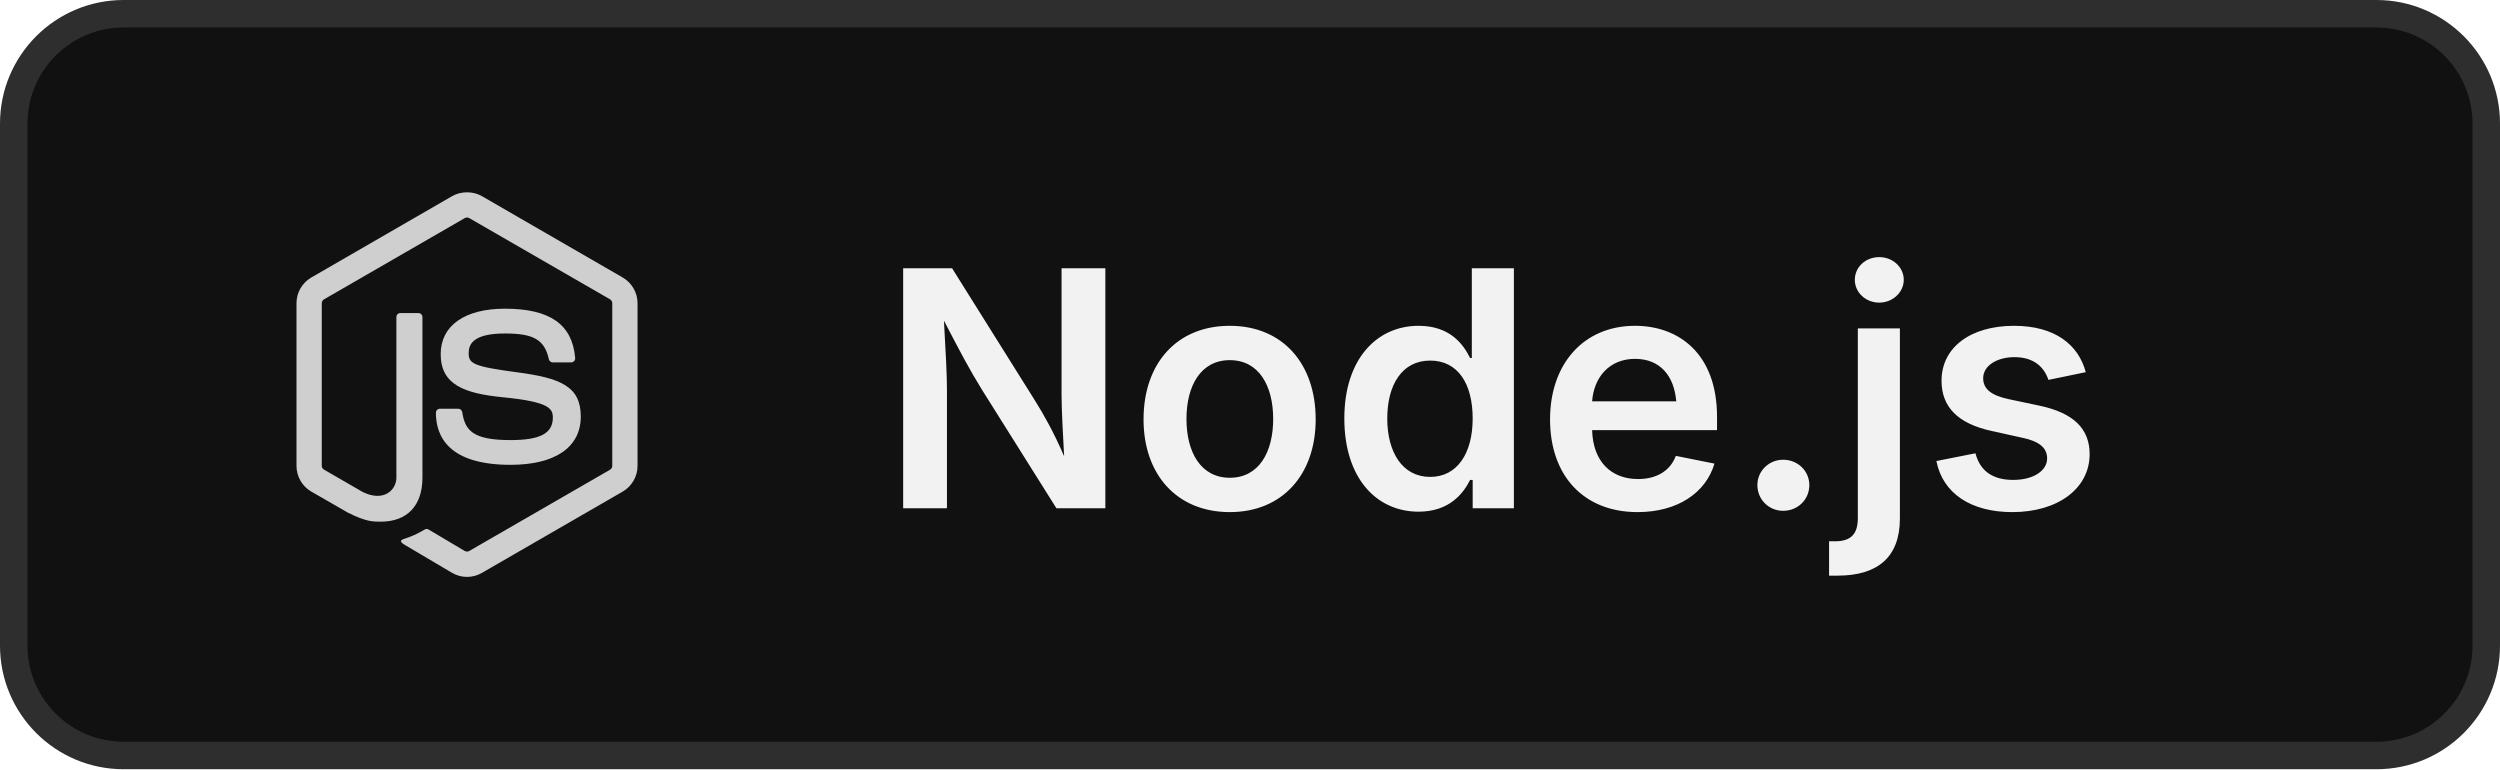
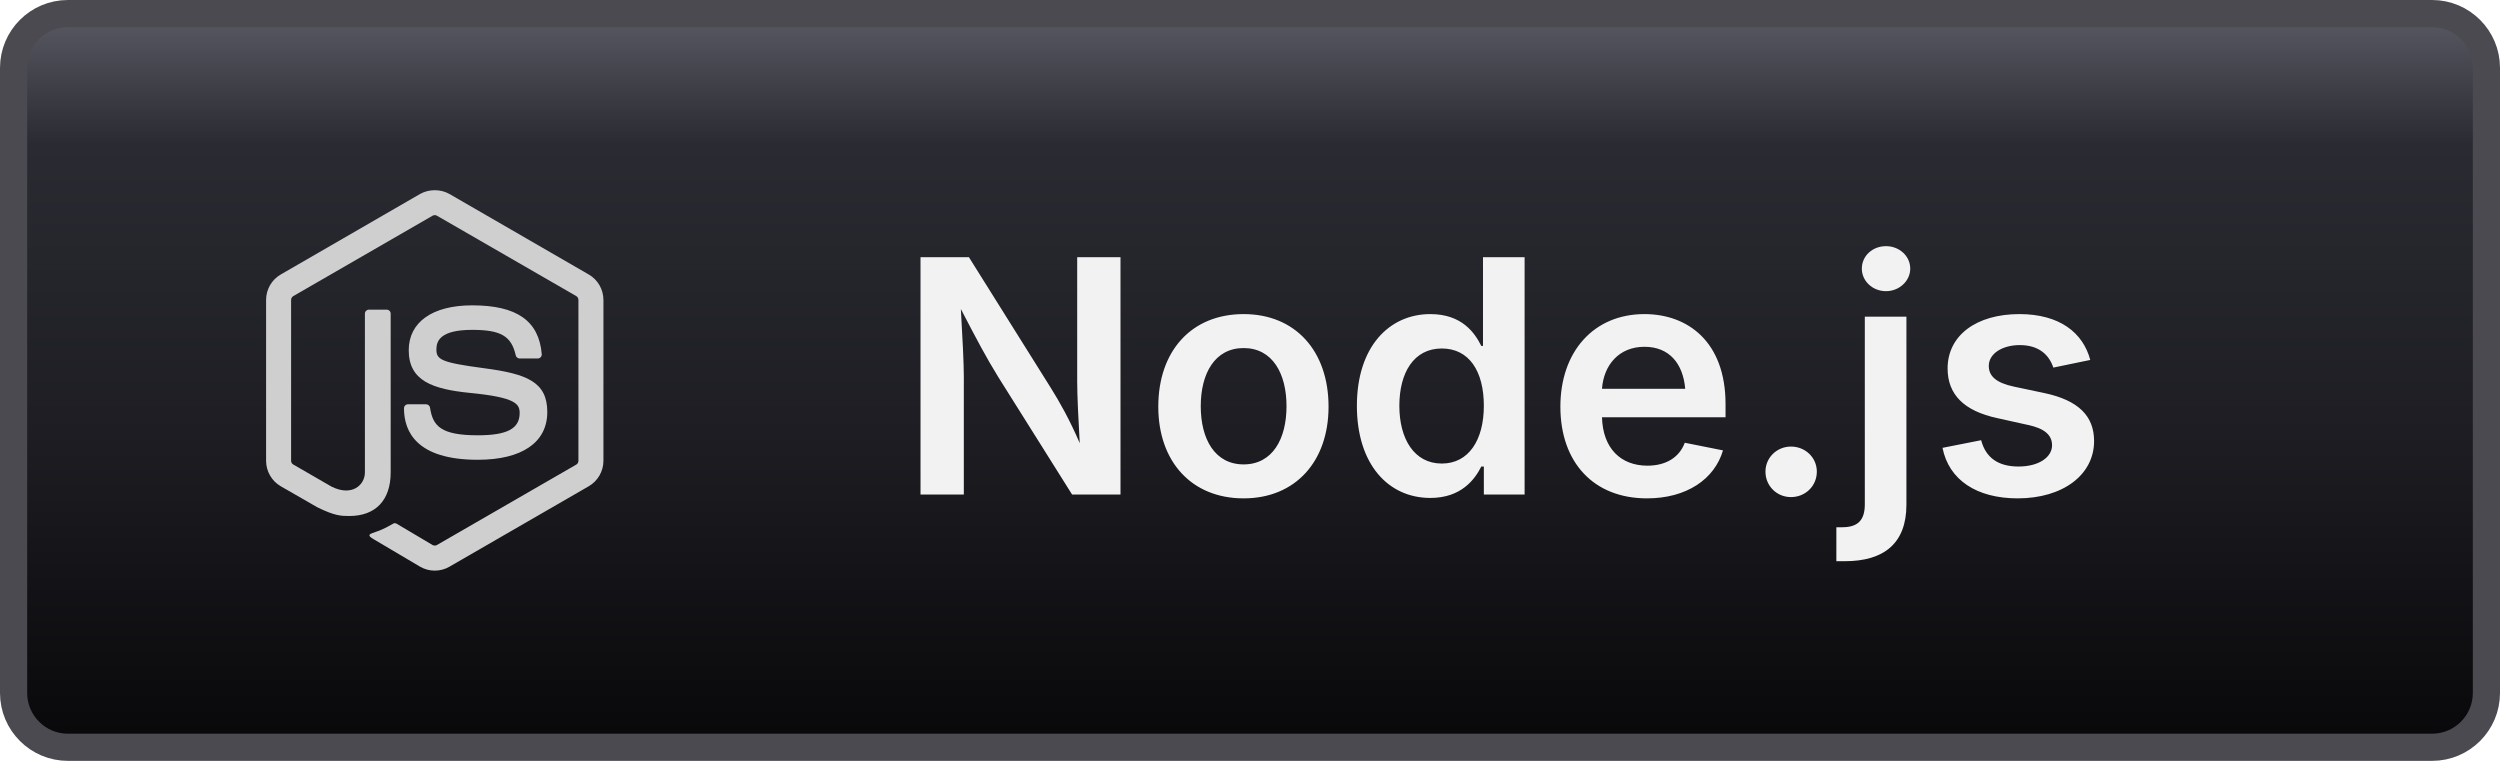
- <svg xmlns="http://www.w3.org/2000/svg" width="91" height="28" viewBox="0 0 91 28" role="img" aria-label="Node.js">
-   <rect x="0.5" y="0.5" width="90" height="27" rx="4" fill="#111111" stroke="#2e2e2e" />
-   <g transform="translate(10.00 7.00) scale(0.5833)" fill="#cfcfcf">
+ <svg xmlns="http://www.w3.org/2000/svg" width="92" height="28" viewBox="0 0 92 28" role="img" aria-label="Node.js">
+   <defs>
+     <linearGradient id="pt" x1="0" y1="0" x2="0" y2="1">
+       <stop offset="0" stop-color="#5a5a64" />
+       <stop offset="0.18" stop-color="#2a2a32" />
+       <stop offset="0.55" stop-color="#1e1e24" />
+       <stop offset="1" stop-color="#08080a" />
+     </linearGradient>
+   </defs>
+   <rect x="0.5" y="0.5" width="91" height="27" rx="2" fill="url(#pt)" stroke="#4a4a50" />
+   <g transform="translate(9.00 7.00) scale(0.5833)" fill="#cfcfcf">
    <path d="M11.998,24c-0.321,0-0.641-0.084-0.922-0.247l-2.936-1.737c-0.438-0.245-0.224-0.332-0.08-0.383 c0.585-0.203,0.703-0.25,1.328-0.604c0.065-0.037,0.151-0.023,0.218,0.017l2.256,1.339c0.082,0.045,0.197,0.045,0.272,0l8.795-5.076 c0.082-0.047,0.134-0.141,0.134-0.238V6.921c0-0.099-0.053-0.192-0.137-0.242l-8.791-5.072c-0.081-0.047-0.189-0.047-0.271,0 L3.075,6.68C2.99,6.729,2.936,6.825,2.936,6.921v10.15c0,0.097,0.054,0.189,0.139,0.235l2.409,1.392 c1.307,0.654,2.108-0.116,2.108-0.89V7.787c0-0.142,0.114-0.253,0.256-0.253h1.115c0.139,0,0.255,0.112,0.255,0.253v10.021 c0,1.745-0.95,2.745-2.604,2.745c-0.508,0-0.909,0-2.026-0.551L2.28,18.675c-0.57-0.329-0.922-0.945-0.922-1.604V6.921 c0-0.659,0.353-1.275,0.922-1.603l8.795-5.082c0.557-0.315,1.296-0.315,1.848,0l8.794,5.082c0.57,0.329,0.924,0.944,0.924,1.603 v10.15c0,0.659-0.354,1.273-0.924,1.604l-8.794,5.078C12.643,23.916,12.324,24,11.998,24z M19.099,13.993 c0-1.9-1.284-2.406-3.987-2.763c-2.731-0.361-3.009-0.548-3.009-1.187c0-0.528,0.235-1.233,2.258-1.233 c1.807,0,2.473,0.389,2.747,1.607c0.024,0.115,0.129,0.199,0.247,0.199h1.141c0.071,0,0.138-0.031,0.186-0.081 c0.048-0.054,0.074-0.123,0.067-0.196c-0.177-2.098-1.571-3.076-4.388-3.076c-2.508,0-4.004,1.058-4.004,2.833 c0,1.925,1.488,2.457,3.895,2.695c2.88,0.282,3.103,0.703,3.103,1.269c0,0.983-0.789,1.402-2.642,1.402 c-2.327,0-2.839-0.584-3.011-1.742c-0.02-0.124-0.126-0.215-0.253-0.215h-1.137c-0.141,0-0.254,0.112-0.254,0.253 c0,1.482,0.806,3.248,4.655,3.248C17.501,17.007,19.099,15.91,19.099,13.993z" />
  </g>
-   <text x="32" y="18.5" font-family="system-ui, -apple-system, Segoe UI, sans-serif" font-size="12" font-weight="600" fill="#f2f2f2">Node.js</text>
+   <text x="33" y="18.2" font-family="system-ui, -apple-system, Segoe UI, sans-serif" font-size="12" font-weight="600" fill="#f2f2f2">Node.js</text>
</svg>
